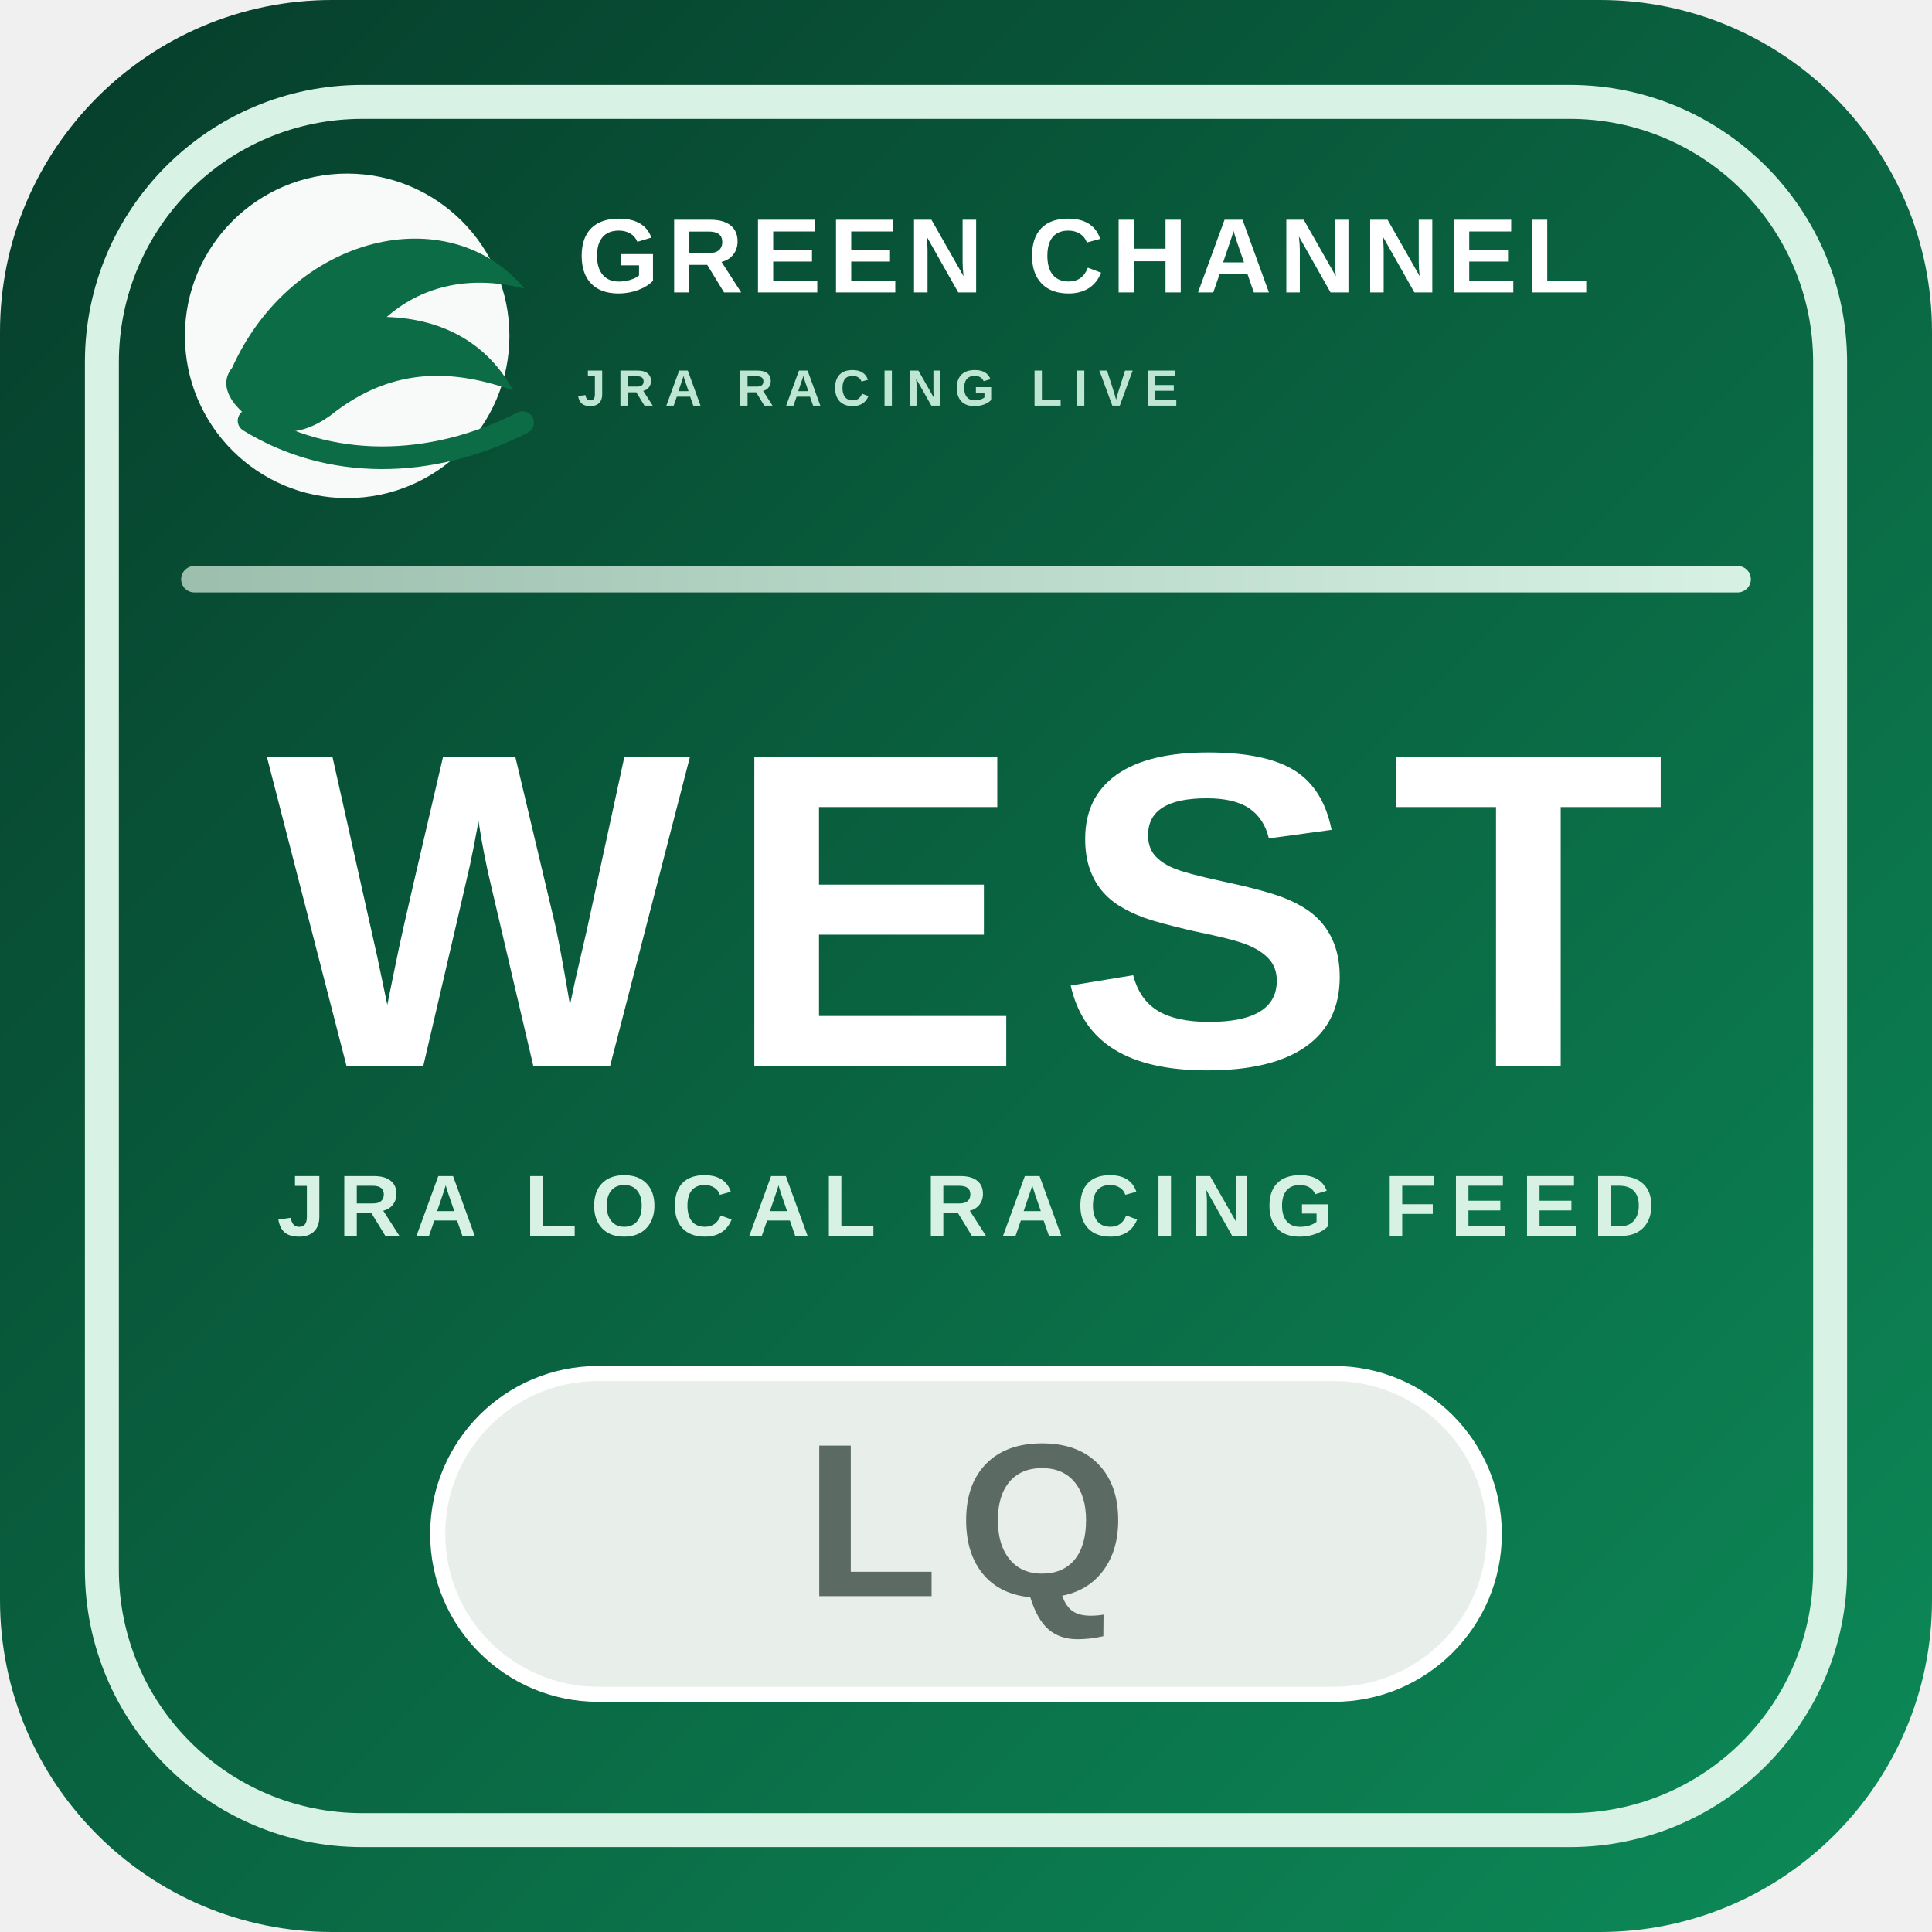
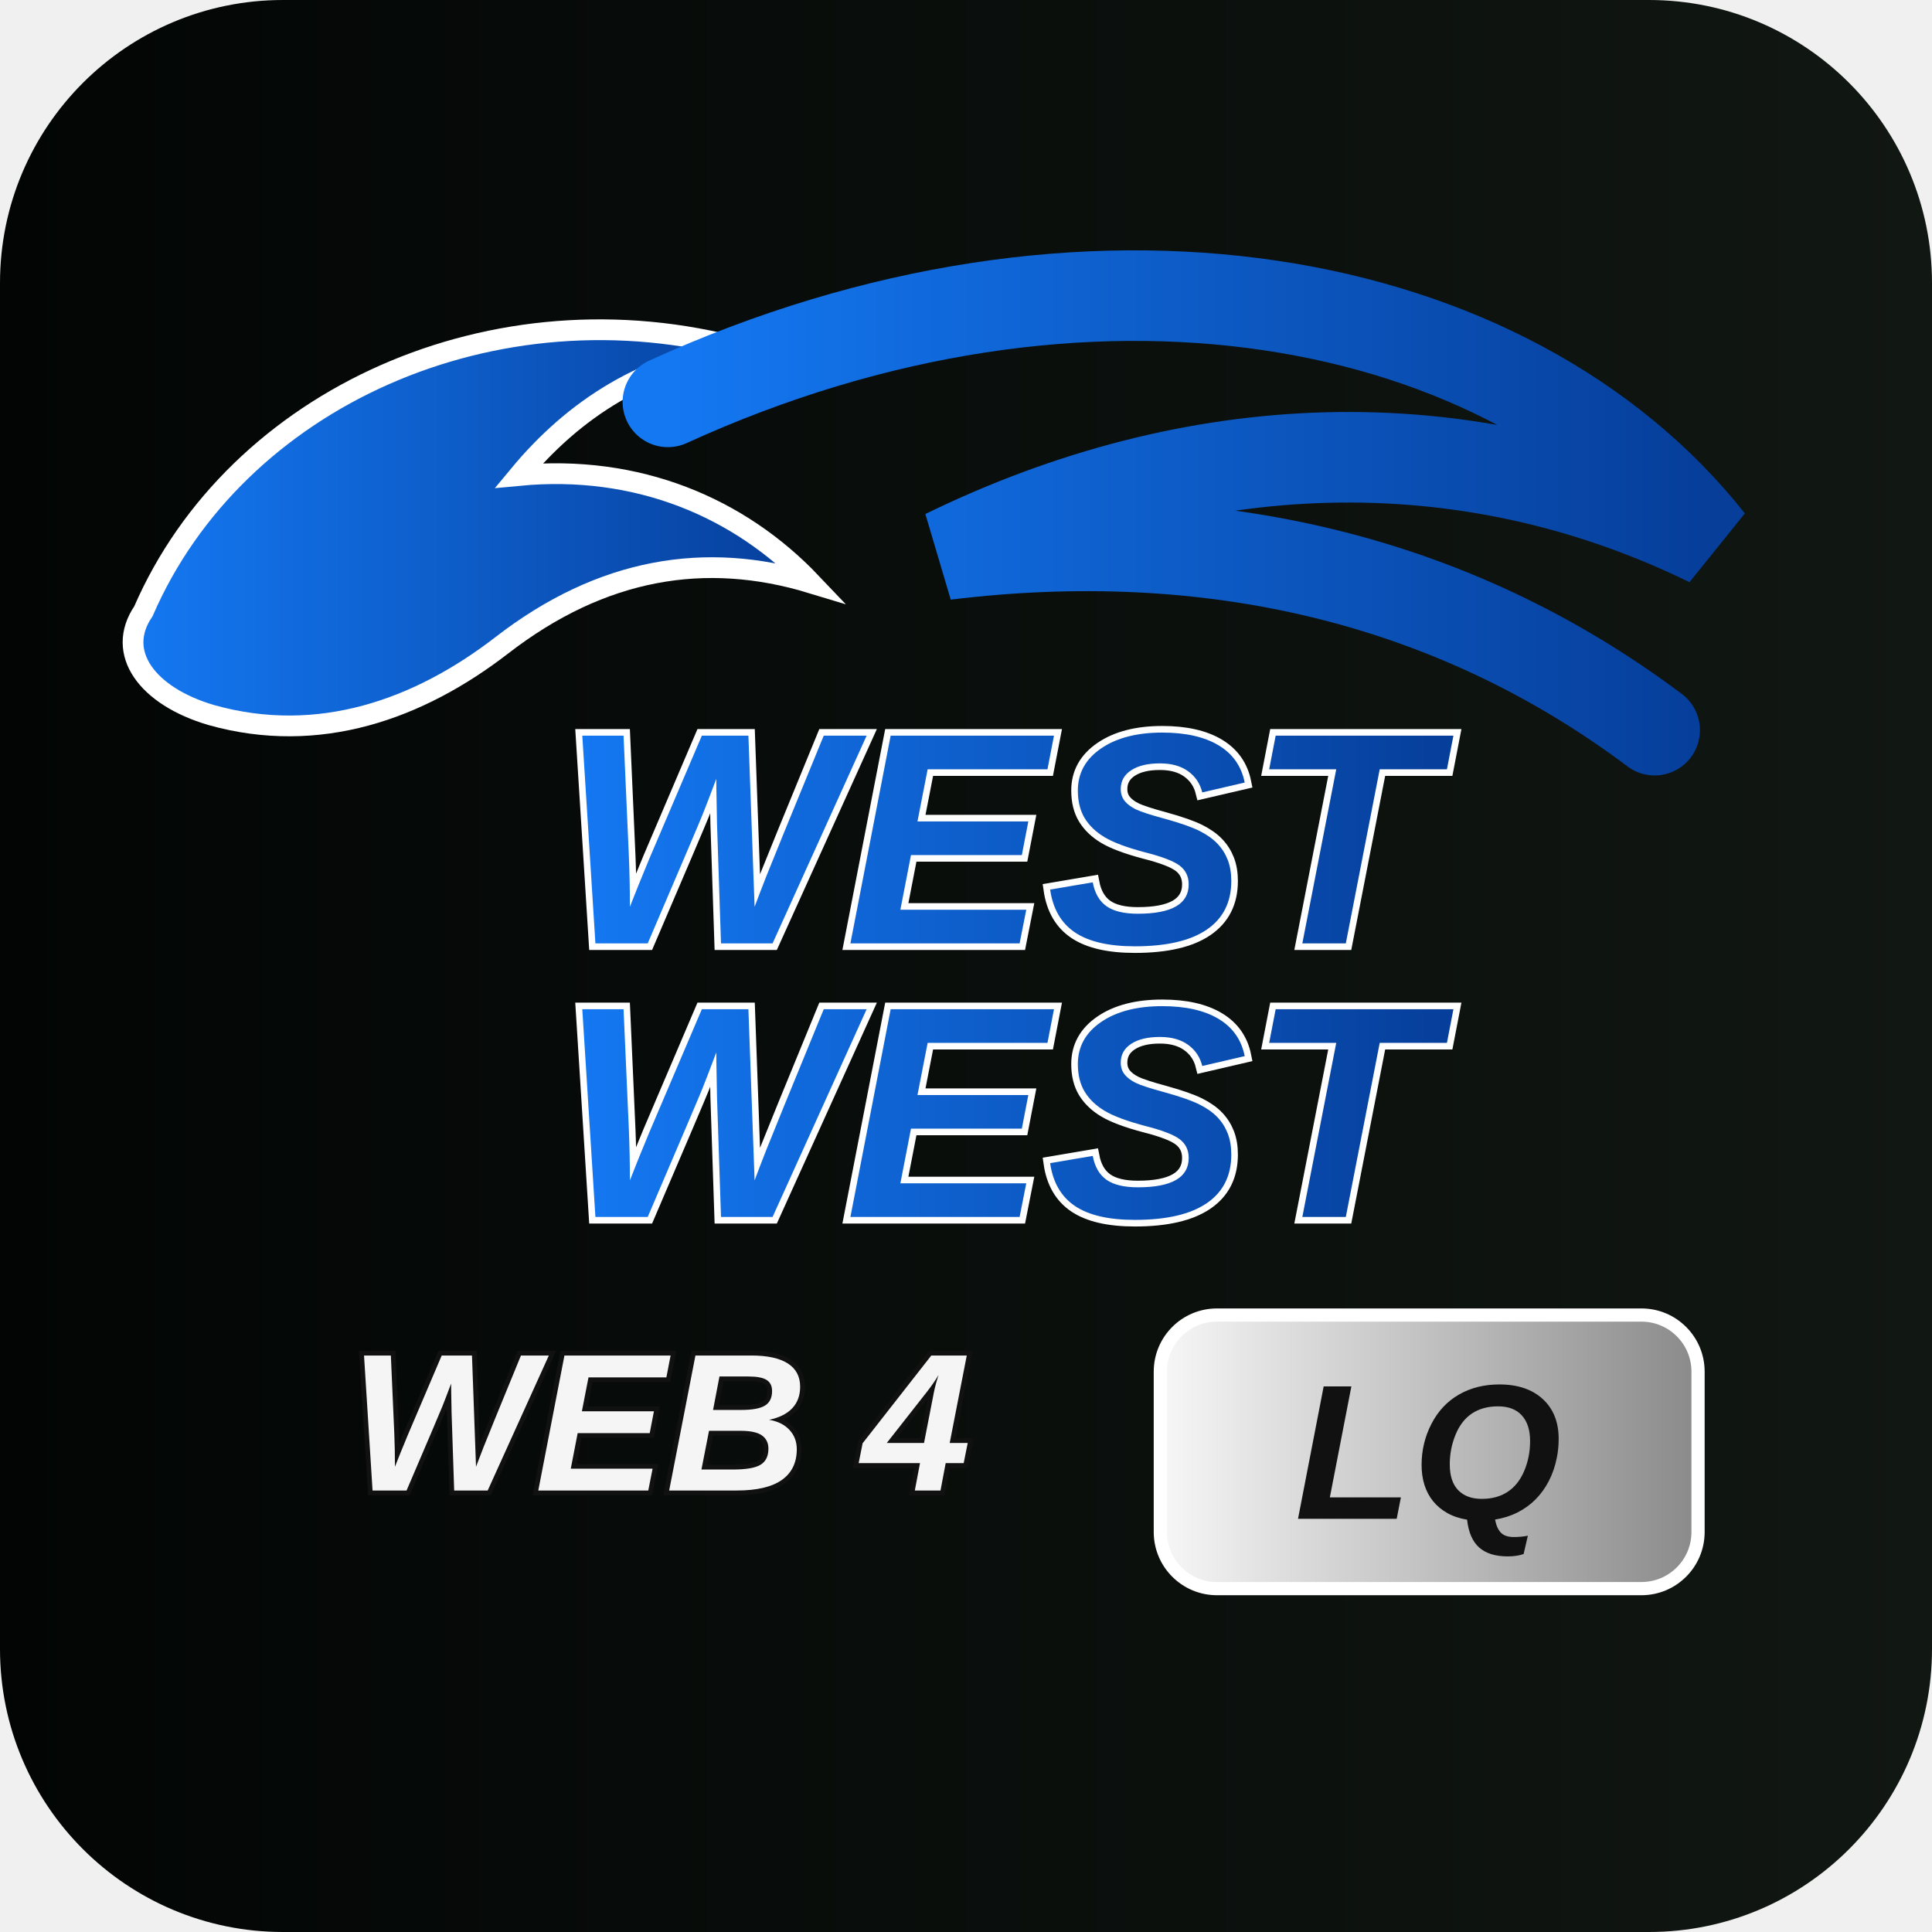
<svg xmlns="http://www.w3.org/2000/svg" width="1024" height="1024" viewBox="0 0 1024 1024">
  <defs>
-     <linearGradient id="bg" x1="0" y1="0" x2="1" y2="1">
-       <stop offset="0" stop-color="#063C2A" />
-       <stop offset="0.58" stop-color="#0A6A45" />
-       <stop offset="1" stop-color="#0D8B58" />
+     <linearGradient id="bg">
+       <stop stop-color="#020504" />
+       <stop offset="1" stop-color="#111713" />
    </linearGradient>
-     <linearGradient id="band" x1="0" y1="0" x2="1" y2="0">
-       <stop offset="0" stop-color="#9BBEAD" />
-       <stop offset="1" stop-color="#D7F2E5" />
+     <linearGradient id="main">
+       <stop stop-color="#1478F2" />
+       <stop offset="1" stop-color="#063E9A" />
+     </linearGradient>
+     <linearGradient id="badge">
+       <stop stop-color="#F7F7F7" />
+       <stop offset="1" stop-color="#8A8A8A" />
    </linearGradient>
  </defs>
-   <rect width="1024" height="1024" rx="176" fill="url(#bg)" />
-   <rect x="54" y="54" width="916" height="916" rx="138" fill="none" stroke="#D8F2E5" stroke-width="18" />
-   <circle cx="184" cy="178" r="86" fill="#FFFFFF" opacity="0.97" />
-   <path d="M123 195 C155 124 238 105 278 153 C247 145 222 153 205 168 C236 169 259 183 272 207 C236 194 206 197 178 218 C157 235 139 230 127 217 C119 209 118 201 123 195Z" fill="#0B6C46" />
-   <path d="M132 223 C174 249 228 249 277 224" fill="none" stroke="#0B6C46" stroke-width="12" stroke-linecap="round" />
-   <text x="306" y="155" font-family="Arial,Helvetica,sans-serif" font-size="56" font-weight="800" fill="#FFFFFF" letter-spacing="4">GREEN CHANNEL</text>
-   <text x="306" y="215" font-family="Arial,Helvetica,sans-serif" font-size="27" font-weight="700" fill="#BFE6D3" letter-spacing="6">JRA RACING LIVE</text>
-   <rect x="96" y="300" width="832" height="14" rx="7" fill="url(#band)" />
-   <text x="512" y="565" text-anchor="middle" font-family="Arial,Helvetica,sans-serif" font-size="238" font-weight="900" fill="#FFFFFF" letter-spacing="18">WEST</text>
-   <text x="512" y="655" text-anchor="middle" font-family="Arial,Helvetica,sans-serif" font-size="46" font-weight="700" fill="#D7F2E5" letter-spacing="7">JRA LOCAL RACING FEED</text>
-   <rect x="232" y="728" width="560" height="170" rx="85" fill="#E8EEEA" stroke="#FFFFFF" stroke-width="8" />
-   <text x="512" y="846" text-anchor="middle" font-family="Arial,Helvetica,sans-serif" font-size="116" font-weight="900" fill="#5B6B63" letter-spacing="10">LQ</text>
+   <rect width="1024" height="1024" rx="150" fill="url(#bg)" />
+   <path d="M76 324 C125 211 262 149 394 185 C342 192 304 217 275 252 C338 246 392 269 430 309 C374 292 319 301 266 342 C222 376 169 395 112 379 C78 369 61 346 76 324Z" fill="url(#main)" stroke="#fff" stroke-width="11" />
+   <path d="M354 213 C575 112 800 153 906 287 C775 223 632 230 501 294 C640 277 769 306 877 387" fill="none" stroke="url(#main)" stroke-width="48" stroke-linecap="round" />
+   <text x="528" y="500" text-anchor="middle" font-family="Arial" font-size="160" font-weight="900" font-style="italic" fill="url(#main)" stroke="#fff" stroke-width="7" paint-order="stroke">WEST</text>
+   <text x="528" y="645" text-anchor="middle" font-family="Arial" font-size="160" font-weight="900" font-style="italic" fill="url(#main)" stroke="#fff" stroke-width="7" paint-order="stroke">WEST</text>
+   <text x="350" y="790" text-anchor="middle" font-family="Arial" font-size="104" font-weight="900" font-style="italic" fill="#F5F5F5" stroke="#111" stroke-width="5" paint-order="stroke">WEB 4</text>
+   <rect x="615" y="697" width="285" height="145" rx="30" fill="url(#badge)" stroke="#fff" stroke-width="7" />
+   <text x="757" y="805" text-anchor="middle" font-family="Arial" font-size="102" font-weight="900" font-style="italic" fill="#111">LQ</text>
</svg>
